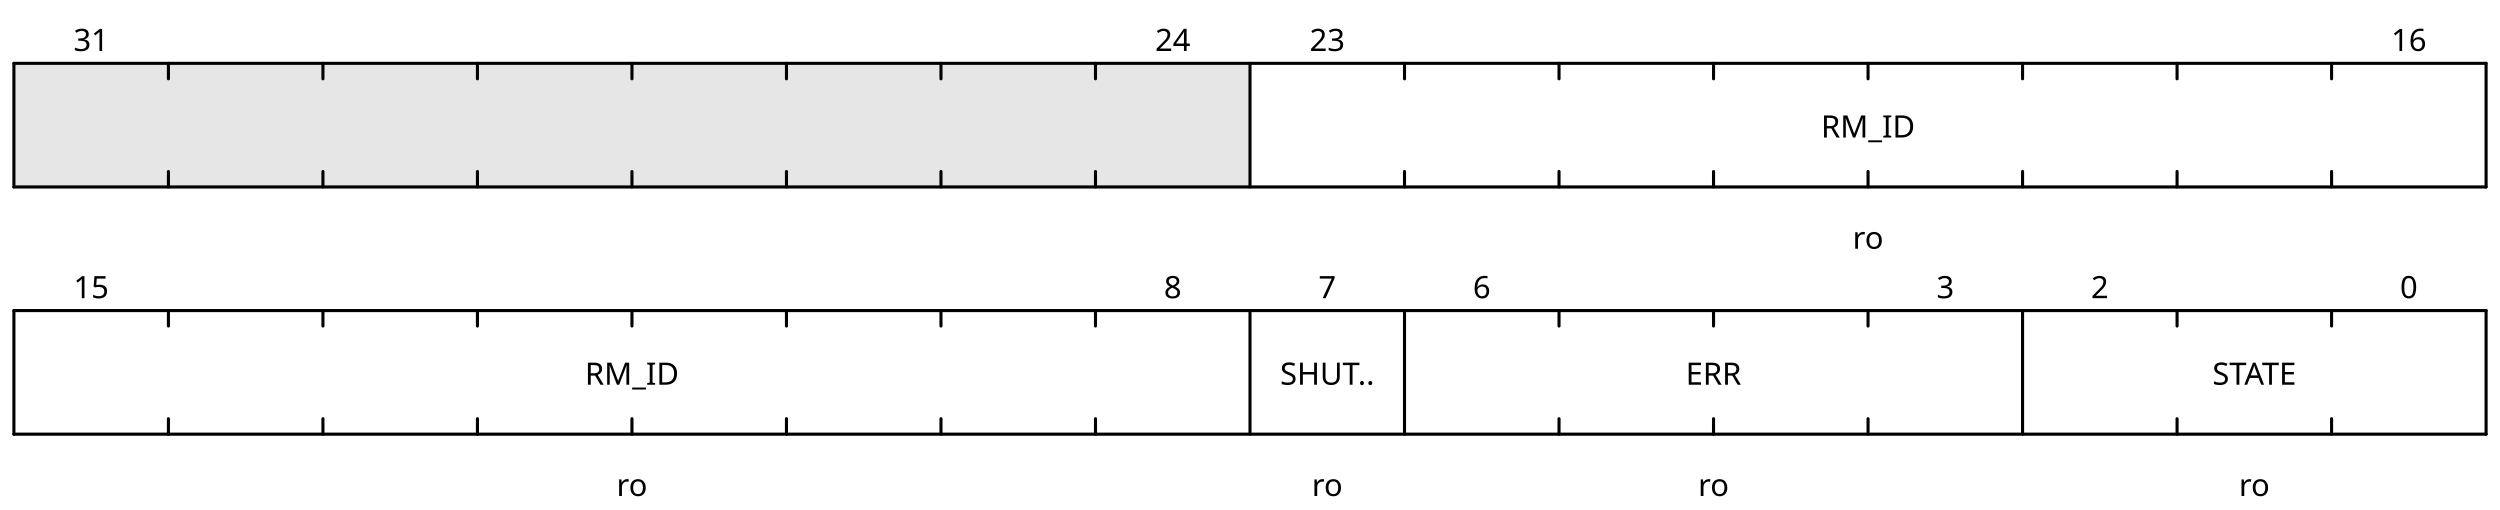
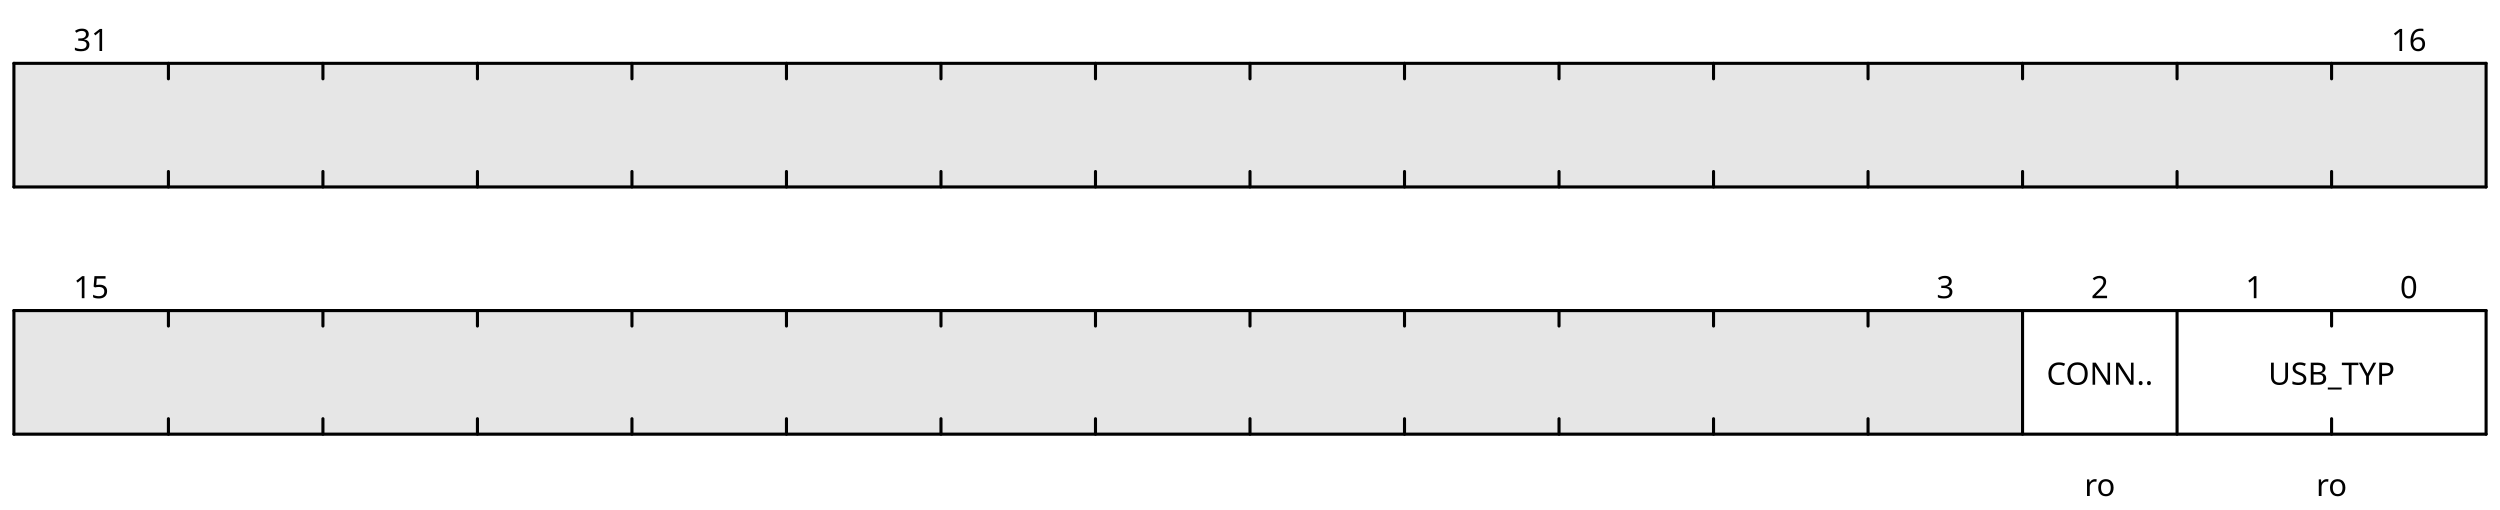
<svg xmlns="http://www.w3.org/2000/svg" baseProfile="full" class="WaveDrom" height="165" version="1.1" viewBox="0,0,809,165" width="809">
  <defs />
  <g font-family="sans-serif" font-size="10" font-weight="normal" text-anchor="middle" transform="translate(4.5,80.5)">
    <g stroke="black" stroke-linecap="round" stroke-width="1" transform="translate(0,20.0)">
      <line x1="0" x2="800" y1="0" y2="0" />
      <line x1="0" x2="0" y1="0" y2="40.0" />
      <line x1="0" x2="800" y1="40.0" y2="40.0" />
      <line x1="800.0" x2="800.0" y1="0" y2="40.0" />
      <line x1="750.0" x2="750.0" y1="0" y2="5.0" />
      <line x1="750.0" x2="750.0" y1="35.0" y2="40.0" />
-       <line x1="700.0" x2="700.0" y1="0" y2="5.0" />
-       <line x1="700.0" x2="700.0" y1="35.0" y2="40.0" />
+       <line x1="700.0" x2="700.0" y1="0" y2="40.0" />
      <line x1="650.0" x2="650.0" y1="0" y2="40.0" />
      <line x1="600.0" x2="600.0" y1="0" y2="5.0" />
      <line x1="600.0" x2="600.0" y1="35.0" y2="40.0" />
      <line x1="550.0" x2="550.0" y1="0" y2="5.0" />
      <line x1="550.0" x2="550.0" y1="35.0" y2="40.0" />
      <line x1="500.0" x2="500.0" y1="0" y2="5.0" />
      <line x1="500.0" x2="500.0" y1="35.0" y2="40.0" />
-       <line x1="450.0" x2="450.0" y1="0" y2="40.0" />
-       <line x1="400.0" x2="400.0" y1="0" y2="40.0" />
+       <line x1="450.0" x2="450.0" y1="0" y2="5.0" />
+       <line x1="450.0" x2="450.0" y1="35.0" y2="40.0" />
+       <line x1="400.0" x2="400.0" y1="0" y2="5.0" />
+       <line x1="400.0" x2="400.0" y1="35.0" y2="40.0" />
      <line x1="350.0" x2="350.0" y1="0" y2="5.0" />
      <line x1="350.0" x2="350.0" y1="35.0" y2="40.0" />
      <line x1="300.0" x2="300.0" y1="0" y2="5.0" />
      <line x1="300.0" x2="300.0" y1="35.0" y2="40.0" />
      <line x1="250.0" x2="250.0" y1="0" y2="5.0" />
      <line x1="250.0" x2="250.0" y1="35.0" y2="40.0" />
      <line x1="200.0" x2="200.0" y1="0" y2="5.0" />
      <line x1="200.0" x2="200.0" y1="35.0" y2="40.0" />
      <line x1="150.0" x2="150.0" y1="0" y2="5.0" />
      <line x1="150.0" x2="150.0" y1="35.0" y2="40.0" />
      <line x1="100.0" x2="100.0" y1="0" y2="5.0" />
      <line x1="100.0" x2="100.0" y1="35.0" y2="40.0" />
      <line x1="50.0" x2="50.0" y1="0" y2="5.0" />
      <line x1="50.0" x2="50.0" y1="35.0" y2="40.0" />
    </g>
    <g text-anchor="middle">
      <g>
-         <g transform="translate(0,20.0)" />
+         <g transform="translate(0,20.0)">
+           <rect height="40.0" style="fill-opacity:0.1" width="650.0" x="0.0" y="0" />
+         </g>
        <g transform="translate(25.0,16.0)">
          <text x="750.0">
            <tspan>0</tspan>
+           </text>
+           <text x="700.0">
+             <tspan>1</tspan>
          </text>
          <text x="650.0">
            <tspan>2</tspan>
          </text>
          <text x="600.0">
            <tspan>3</tspan>
          </text>
-           <text x="450.0">
-             <tspan>6</tspan>
-           </text>
-           <text x="400.0">
-             <tspan>7</tspan>
-           </text>
-           <text x="350.0">
-             <tspan>8</tspan>
-           </text>
          <text x="0.0">
            <tspan>15</tspan>
          </text>
        </g>
        <g transform="translate(25.0,44.0)">
-           <text x="700.0">
-             <tspan>STATE</tspan>
+           <text x="725.0">
+             <tspan>USB_TYP</tspan>
          </text>
-           <text x="525.0">
-             <tspan>ERR</tspan>
-           </text>
-           <text x="400.0">
-             <tspan>SHUT..</tspan>
-           </text>
-           <text x="175.0">
-             <tspan>RM_ID</tspan>
+           <text x="650.0">
+             <tspan>CONN..</tspan>
          </text>
        </g>
        <g transform="translate(25.0,80)">
-           <text x="700.0">
+           <text x="725.0">
            <tspan>ro</tspan>
          </text>
-           <text x="525.0">
-             <tspan>ro</tspan>
-           </text>
-           <text x="400.0">
-             <tspan>ro</tspan>
-           </text>
-           <text x="175.0">
+           <text x="650.0">
            <tspan>ro</tspan>
          </text>
        </g>
      </g>
    </g>
  </g>
  <g font-family="sans-serif" font-size="10" font-weight="normal" text-anchor="middle" transform="translate(4.5,0.5)">
    <g stroke="black" stroke-linecap="round" stroke-width="1" transform="translate(0,20.0)">
      <line x1="0" x2="800" y1="0" y2="0" />
      <line x1="0" x2="0" y1="0" y2="40.0" />
      <line x1="0" x2="800" y1="40.0" y2="40.0" />
      <line x1="800.0" x2="800.0" y1="0" y2="40.0" />
      <line x1="750.0" x2="750.0" y1="0" y2="5.0" />
      <line x1="750.0" x2="750.0" y1="35.0" y2="40.0" />
      <line x1="700.0" x2="700.0" y1="0" y2="5.0" />
      <line x1="700.0" x2="700.0" y1="35.0" y2="40.0" />
      <line x1="650.0" x2="650.0" y1="0" y2="5.0" />
      <line x1="650.0" x2="650.0" y1="35.0" y2="40.0" />
      <line x1="600.0" x2="600.0" y1="0" y2="5.0" />
      <line x1="600.0" x2="600.0" y1="35.0" y2="40.0" />
      <line x1="550.0" x2="550.0" y1="0" y2="5.0" />
      <line x1="550.0" x2="550.0" y1="35.0" y2="40.0" />
      <line x1="500.0" x2="500.0" y1="0" y2="5.0" />
      <line x1="500.0" x2="500.0" y1="35.0" y2="40.0" />
      <line x1="450.0" x2="450.0" y1="0" y2="5.0" />
      <line x1="450.0" x2="450.0" y1="35.0" y2="40.0" />
-       <line x1="400.0" x2="400.0" y1="0" y2="40.0" />
+       <line x1="400.0" x2="400.0" y1="0" y2="5.0" />
+       <line x1="400.0" x2="400.0" y1="35.0" y2="40.0" />
      <line x1="350.0" x2="350.0" y1="0" y2="5.0" />
      <line x1="350.0" x2="350.0" y1="35.0" y2="40.0" />
      <line x1="300.0" x2="300.0" y1="0" y2="5.0" />
      <line x1="300.0" x2="300.0" y1="35.0" y2="40.0" />
      <line x1="250.0" x2="250.0" y1="0" y2="5.0" />
      <line x1="250.0" x2="250.0" y1="35.0" y2="40.0" />
      <line x1="200.0" x2="200.0" y1="0" y2="5.0" />
      <line x1="200.0" x2="200.0" y1="35.0" y2="40.0" />
      <line x1="150.0" x2="150.0" y1="0" y2="5.0" />
      <line x1="150.0" x2="150.0" y1="35.0" y2="40.0" />
      <line x1="100.0" x2="100.0" y1="0" y2="5.0" />
      <line x1="100.0" x2="100.0" y1="35.0" y2="40.0" />
      <line x1="50.0" x2="50.0" y1="0" y2="5.0" />
      <line x1="50.0" x2="50.0" y1="35.0" y2="40.0" />
    </g>
    <g text-anchor="middle">
      <g>
        <g transform="translate(0,20.0)">
-           <rect height="40.0" style="fill-opacity:0.1" width="400.0" x="0.0" y="0" />
+           <rect height="40.0" style="fill-opacity:0.1" width="800.0" x="0.0" y="0" />
        </g>
        <g transform="translate(25.0,16.0)">
          <text x="750.0">
            <tspan>16</tspan>
          </text>
-           <text x="400.0">
-             <tspan>23</tspan>
-           </text>
-           <text x="350.0">
-             <tspan>24</tspan>
-           </text>
          <text x="0.0">
            <tspan>31</tspan>
          </text>
        </g>
-         <g transform="translate(25.0,44.0)">
-           <text x="575.0">
-             <tspan>RM_ID</tspan>
-           </text>
-         </g>
-         <g transform="translate(25.0,80)">
-           <text x="575.0">
-             <tspan>ro</tspan>
-           </text>
-         </g>
+         <g transform="translate(25.0,44.0)" />
+         <g transform="translate(25.0,80)" />
      </g>
    </g>
  </g>
</svg>
